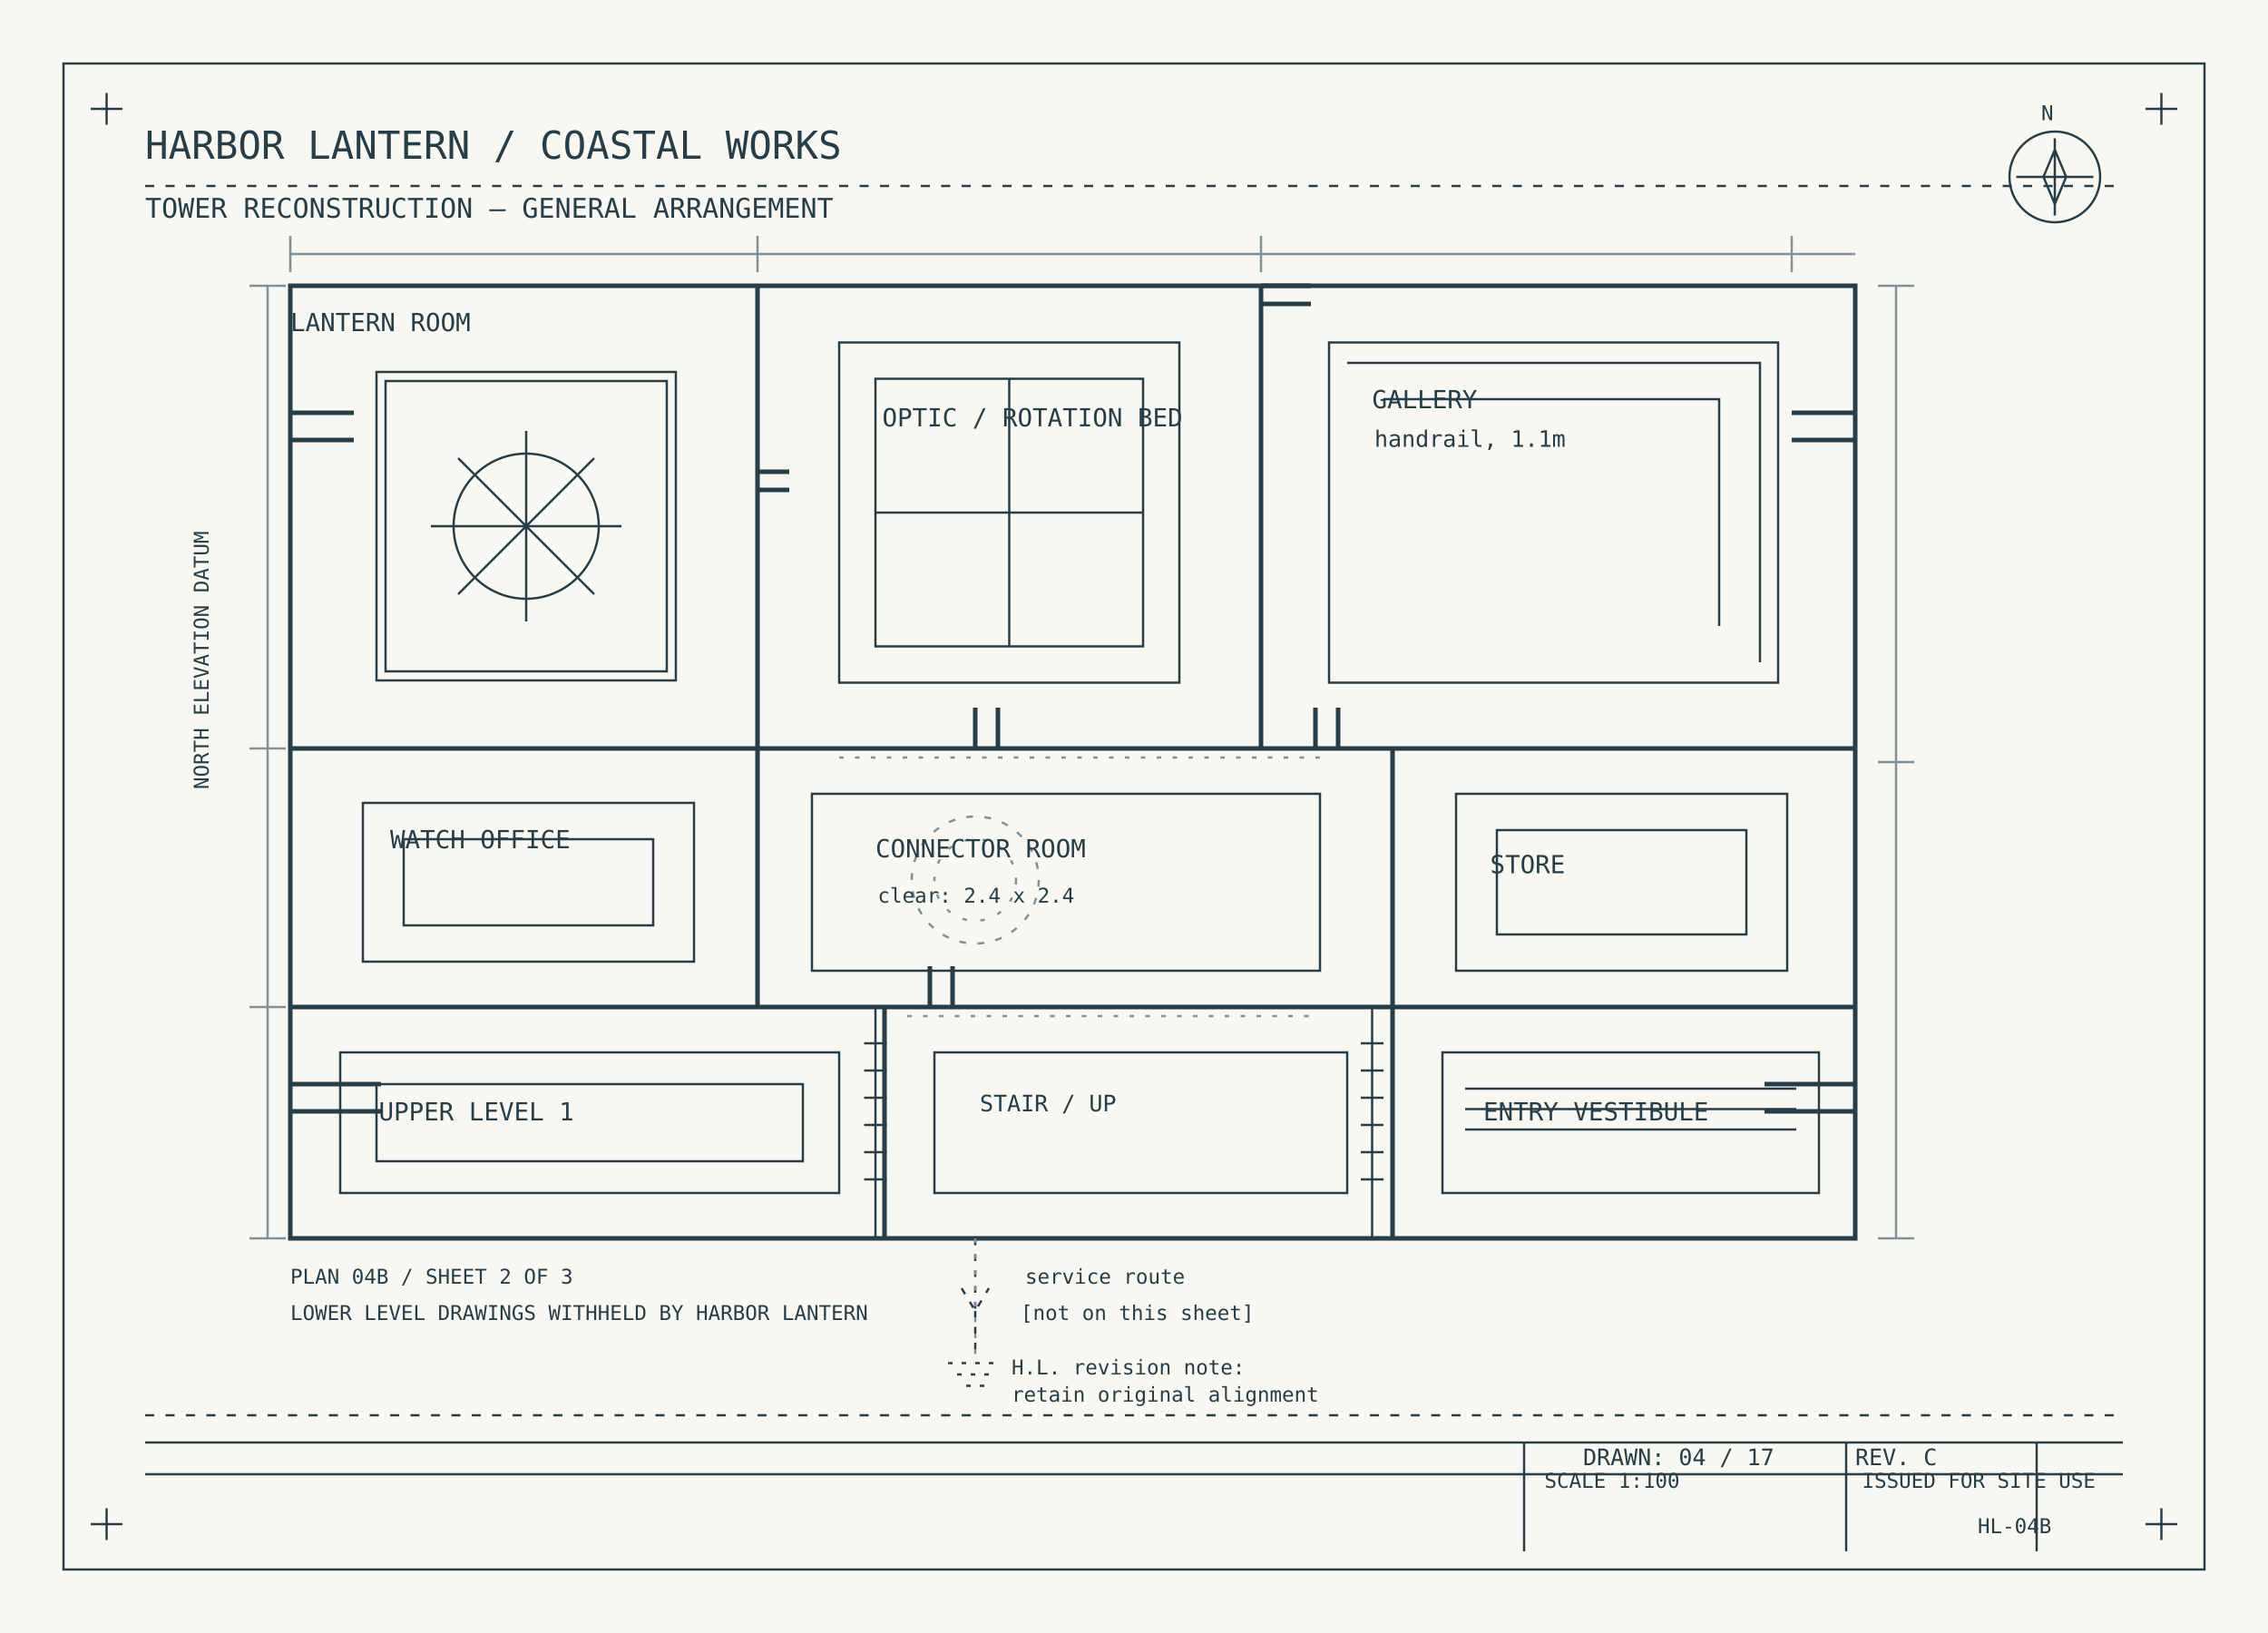
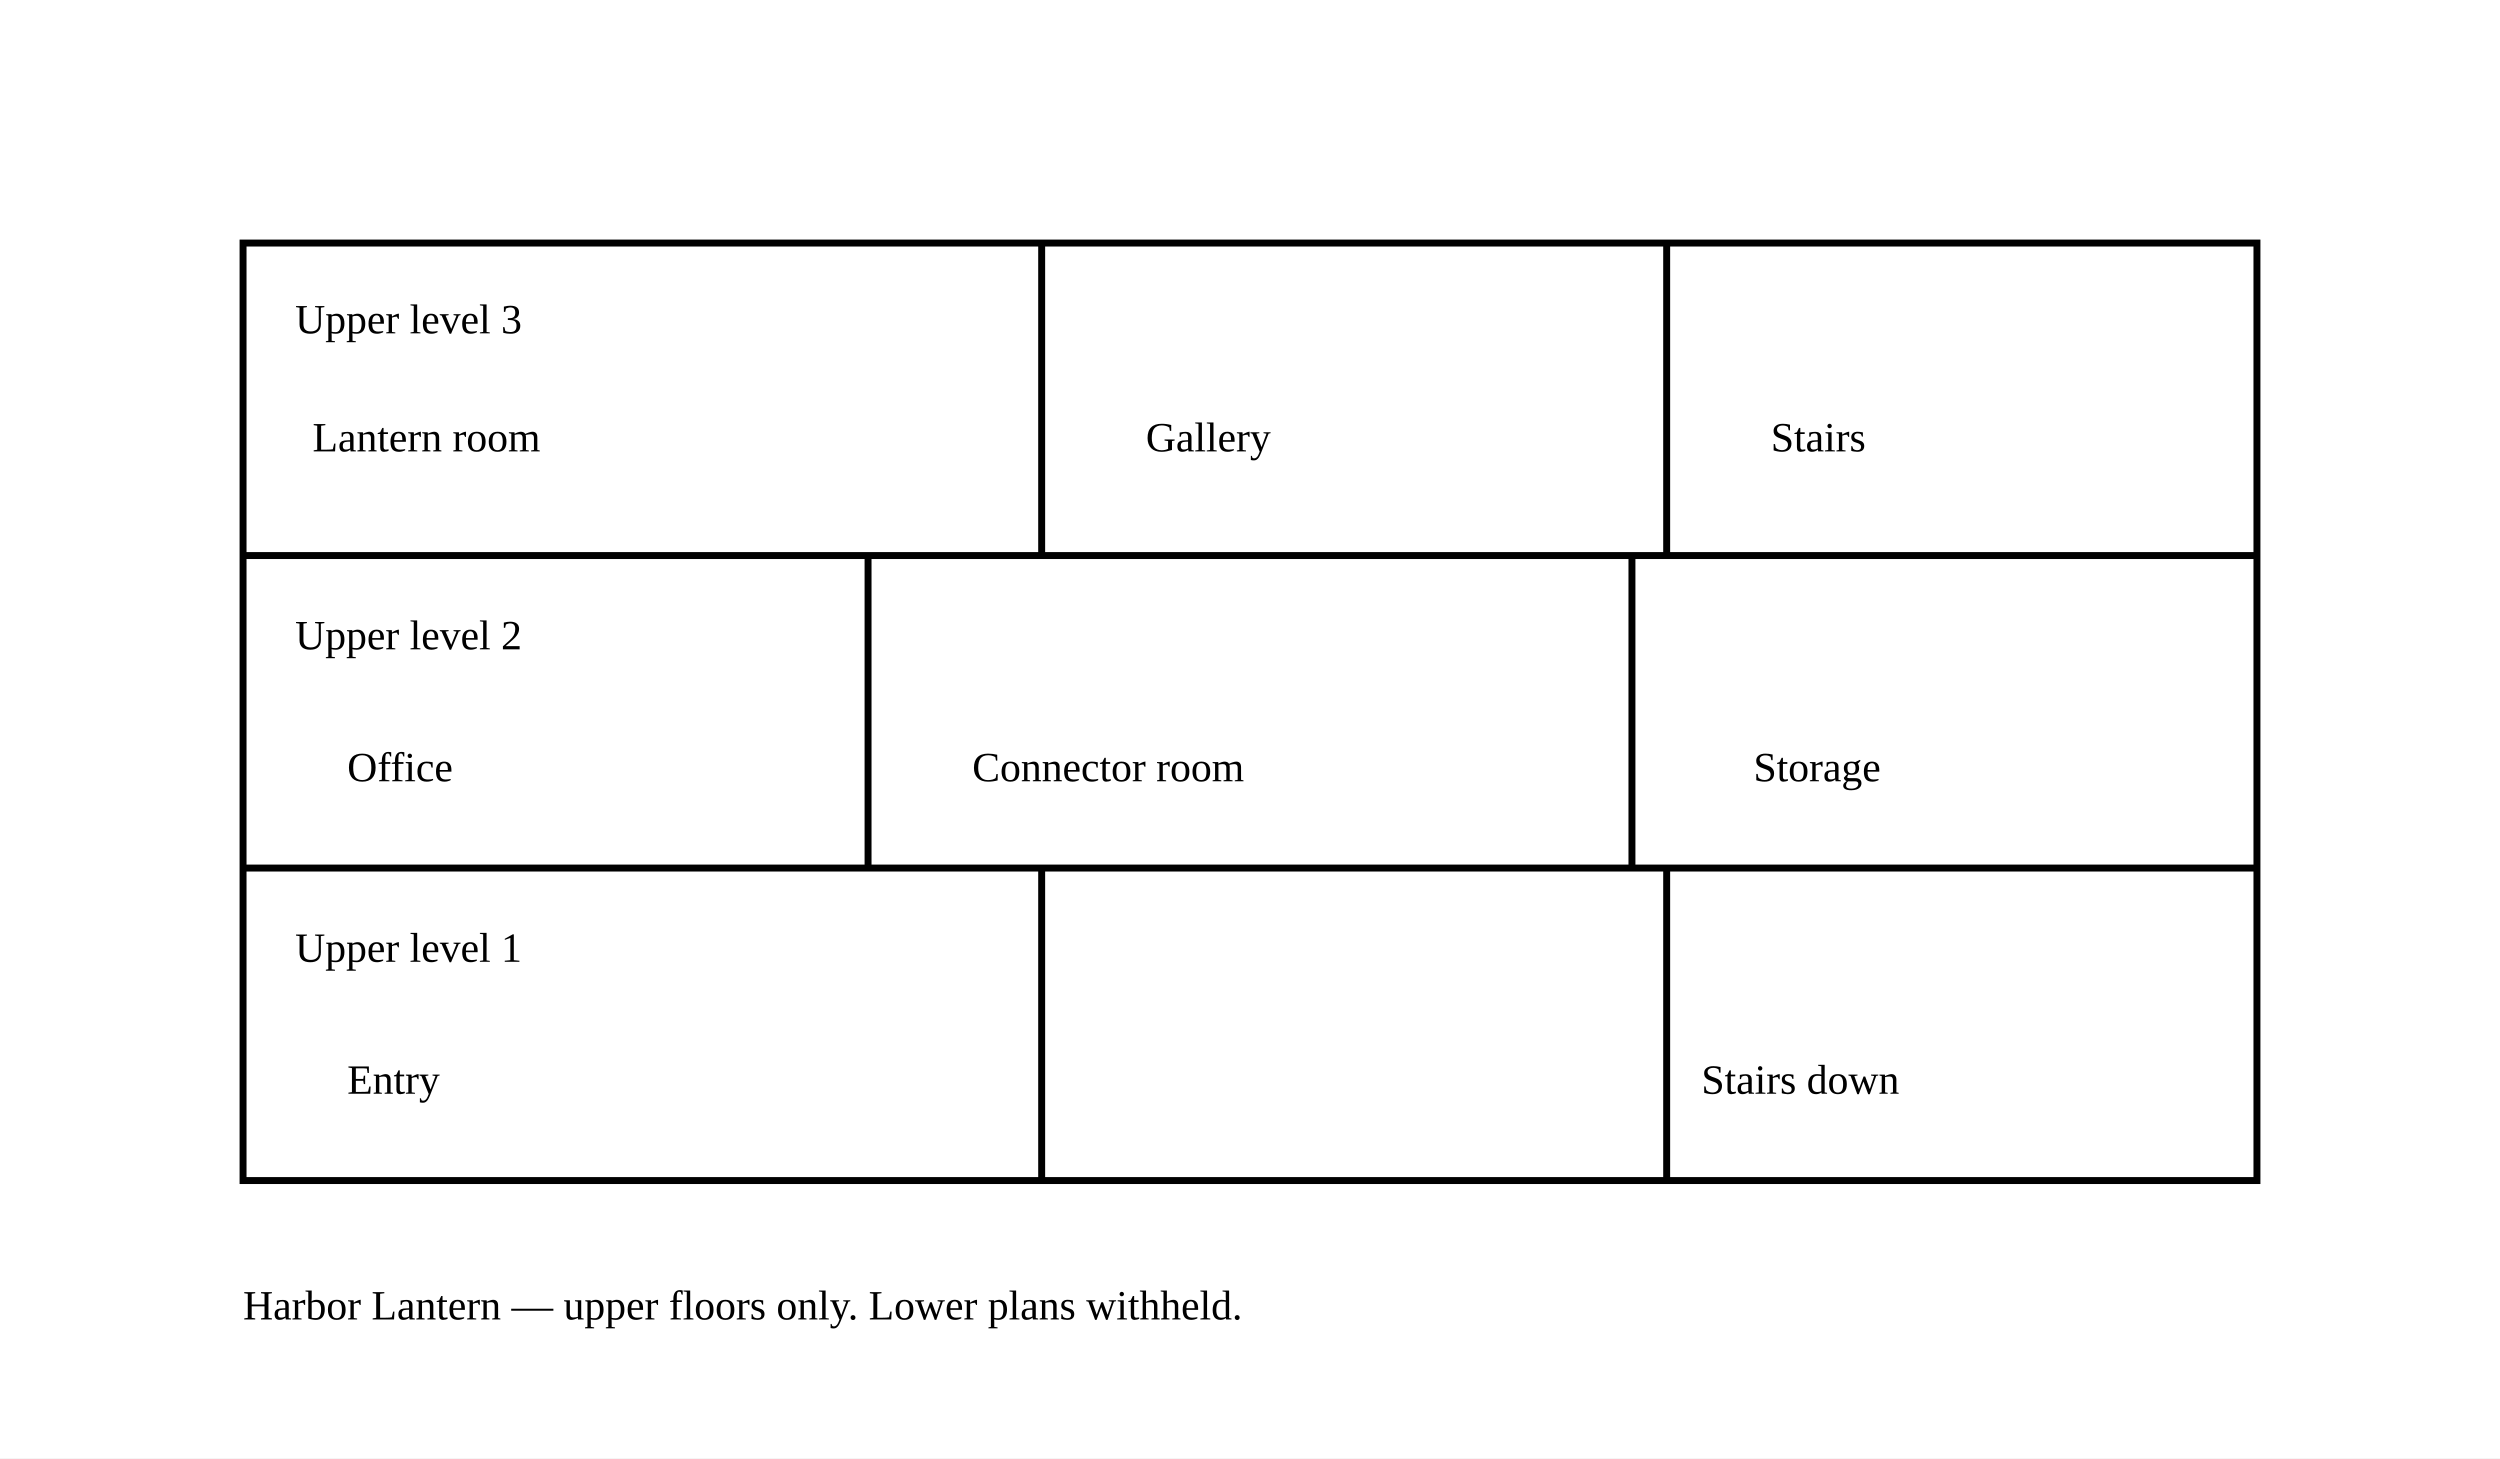
- <svg xmlns="http://www.w3.org/2000/svg" width="1000" height="720" viewBox="0 0 1000 720">
-   <rect width="1000" height="720" fill="#f8f7f1" />
-   <g fill="none" stroke="#273d48" stroke-width="1">
-     <rect x="28" y="28" width="944" height="664" />
-     <path d="M40 48h14m-7-7v14M946 48h14m-7-7v14M40 672h14m-7-7v14M946 672h14m-7-7v14" />
-     <path d="M64 82H936M64 624H936" stroke-dasharray="4 5" />
+ <svg xmlns="http://www.w3.org/2000/svg" width="720" height="420" viewBox="0 0 720 420">
+   <rect width="720" height="420" fill="white" />
+   <g fill="none" stroke="black" stroke-width="2">
+     <rect x="70" y="70" width="580" height="270" />
+     <path d="M70 160h580M70 250h580M300 70v90M480 70v90M250 160v90M470 160v90M300 250v90M480 250v90" />
  </g>
-   <g fill="none" stroke="#273d48" stroke-width="2">
-     <rect x="128" y="126" width="690" height="420" />
-     <path d="M128 330h690M128 444h690" />
-     <path d="M334 126v204M556 126v204M334 330v114M614 330v114" />
-     <path d="M390 444v102M614 444v102" />
-     <path d="M128 182h28m-28 12h28M790 182h28m-28 12h28" />
-     <path d="M128 478h40m-40 12h40M778 478h40m-40 12h40" />
-     <path d="M430 330v-18m10 18v-18M580 330v-18m10 18v-18M410 444v-18m10 18v-18" />
-     <path d="M556 126h22m-22 8h22M334 208h14m-14 8h14" />
+   <g>
+     <text x="85" y="96">Upper level 3</text>
+     <text x="90" y="130">Lantern room</text>
+     <text x="330" y="130">Gallery</text>
+     <text x="510" y="130">Stairs</text>
+     <text x="85" y="187">Upper level 2</text>
+     <text x="100" y="225">Office</text>
+     <text x="280" y="225">Connector room</text>
+     <text x="505" y="225">Storage</text>
+     <text x="85" y="277">Upper level 1</text>
+     <text x="100" y="315">Entry</text>
+     <text x="490" y="315">Stairs down</text>
  </g>
-   <g fill="none" stroke="#273d48" stroke-width="1">
-     <path d="M166 164h132v136H166zM170 168h124v128H170z" />
-     <circle cx="232" cy="232" r="32" />
-     <path d="M232 190v84m-42-42h84m-72-30 60 60m0-60-60 60" />
-     <path d="M370 151h150v150H370zM386 167h118v118H386z" />
-     <path d="M386 226h118M445 167v118" />
-     <path d="M586 151h198v150H586z" />
-     <path d="M594 160h182v132M610 176h148v100" />
-     <path d="M160 354h146v70H160zM178 370h110v38H178z" />
-     <path d="M358 350h224v78H358z" />
-     <path d="M642 350h146v78H642zM660 366h110v46H660z" />
-     <path d="M150 464h220v62H150zM166 478h188v34H166z" />
-     <path d="M412 464h182v62H412z" />
-     <path d="M636 464h166v62H636z" />
-     <path d="M646 480h146M646 489h146M646 498h146" />
-     <path d="M386 444v102m-5-86h10m-10 12h10m-10 12h10m-10 12h10m-10 12h10m-10 12h10" />
-     <path d="M605 444v102m-5-86h10m-10 12h10m-10 12h10m-10 12h10m-10 12h10m-10 12h10" />
-     <path d="M430 546v32m-6-10 6 10 6-10M430 578v20" stroke-dasharray="3 4" />
-     <path d="M418 601h24m-20 5h16m-12 5h8" stroke-dasharray="2 4" />
-   </g>
-   <g fill="none" stroke="#80919a" stroke-width="1">
-     <path d="M370 334h212" stroke-dasharray="2 5" />
-     <path d="M400 448h180" stroke-dasharray="2 5" />
-     <path d="M430 546v52" stroke-dasharray="2 5" />
-     <path d="M118 126v420m-8-420h16m-16 204h16m-16 114h16m-16 102h16" />
-     <path d="M128 112h690m-690-8v16m206-16v16m222-16v16m234-16v16" />
-     <path d="M836 126v420m-8 0h16m-16-210h16m-16-210h16" />
-     <circle cx="430" cy="388" r="28" stroke-dasharray="3 5" />
-     <circle cx="430" cy="388" r="18" stroke-dasharray="2 6" />
-   </g>
-   <g fill="#273d48" font-family="monospace">
-     <text x="64" y="70" font-size="17">HARBOR LANTERN / COASTAL WORKS</text>
-     <text x="64" y="96" font-size="12">TOWER RECONSTRUCTION — GENERAL ARRANGEMENT</text>
-     <text x="128" y="146" font-size="11">LANTERN ROOM</text>
-     <text x="389" y="188" font-size="11">OPTIC / ROTATION BED</text>
-     <text x="605" y="180" font-size="11">GALLERY</text>
-     <text x="606" y="197" font-size="10">handrail, 1.1m</text>
-     <text x="172" y="374" font-size="11">WATCH OFFICE</text>
-     <text x="386" y="378" font-size="11">CONNECTOR ROOM</text>
-     <text x="387" y="398" font-size="9">clear: 2.4 x 2.4</text>
-     <text x="657" y="385" font-size="11">STORE</text>
-     <text x="167" y="494" font-size="11">UPPER LEVEL 1</text>
-     <text x="432" y="490" font-size="10">STAIR / UP</text>
-     <text x="654" y="494" font-size="11">ENTRY VESTIBULE</text>
-     <text x="452" y="566" font-size="9">service route</text>
-     <text x="450" y="582" font-size="9">[not on this sheet]</text>
-     <text x="446" y="606" font-size="9">H.L. revision note:</text>
-     <text x="446" y="618" font-size="9">retain original alignment</text>
-     <text x="92" y="348" font-size="9" transform="rotate(-90 92 348)">NORTH ELEVATION DATUM</text>
-     <text x="128" y="566" font-size="9">PLAN 04B / SHEET 2 OF 3</text>
-     <text x="128" y="582" font-size="9">LOWER LEVEL DRAWINGS WITHHELD BY HARBOR LANTERN</text>
-     <text x="698" y="646" font-size="10">DRAWN: 04 / 17</text>
-     <text x="818" y="646" font-size="10">REV. C</text>
-   </g>
-   <g fill="none" stroke="#273d48" stroke-width="1">
-     <path d="M64 636h872M64 650h872" />
-     <path d="M672 636v48m142-48v48m84-48v48" />
-     <circle cx="906" cy="78" r="20" />
-     <path d="M906 61v34m-17-17h34m-17-12 5 12-5 12-5-12z" />
-   </g>
-   <g fill="#273d48" font-family="monospace" font-size="9">
-     <text x="681" y="656">SCALE 1:100</text>
-     <text x="821" y="656">ISSUED FOR SITE USE</text>
-     <text x="872" y="676">HL-04B</text>
-     <text x="900" y="53">N</text>
-   </g>
+   <text x="70" y="380">Harbor Lantern — upper floors only. Lower plans withheld.</text>
</svg>
